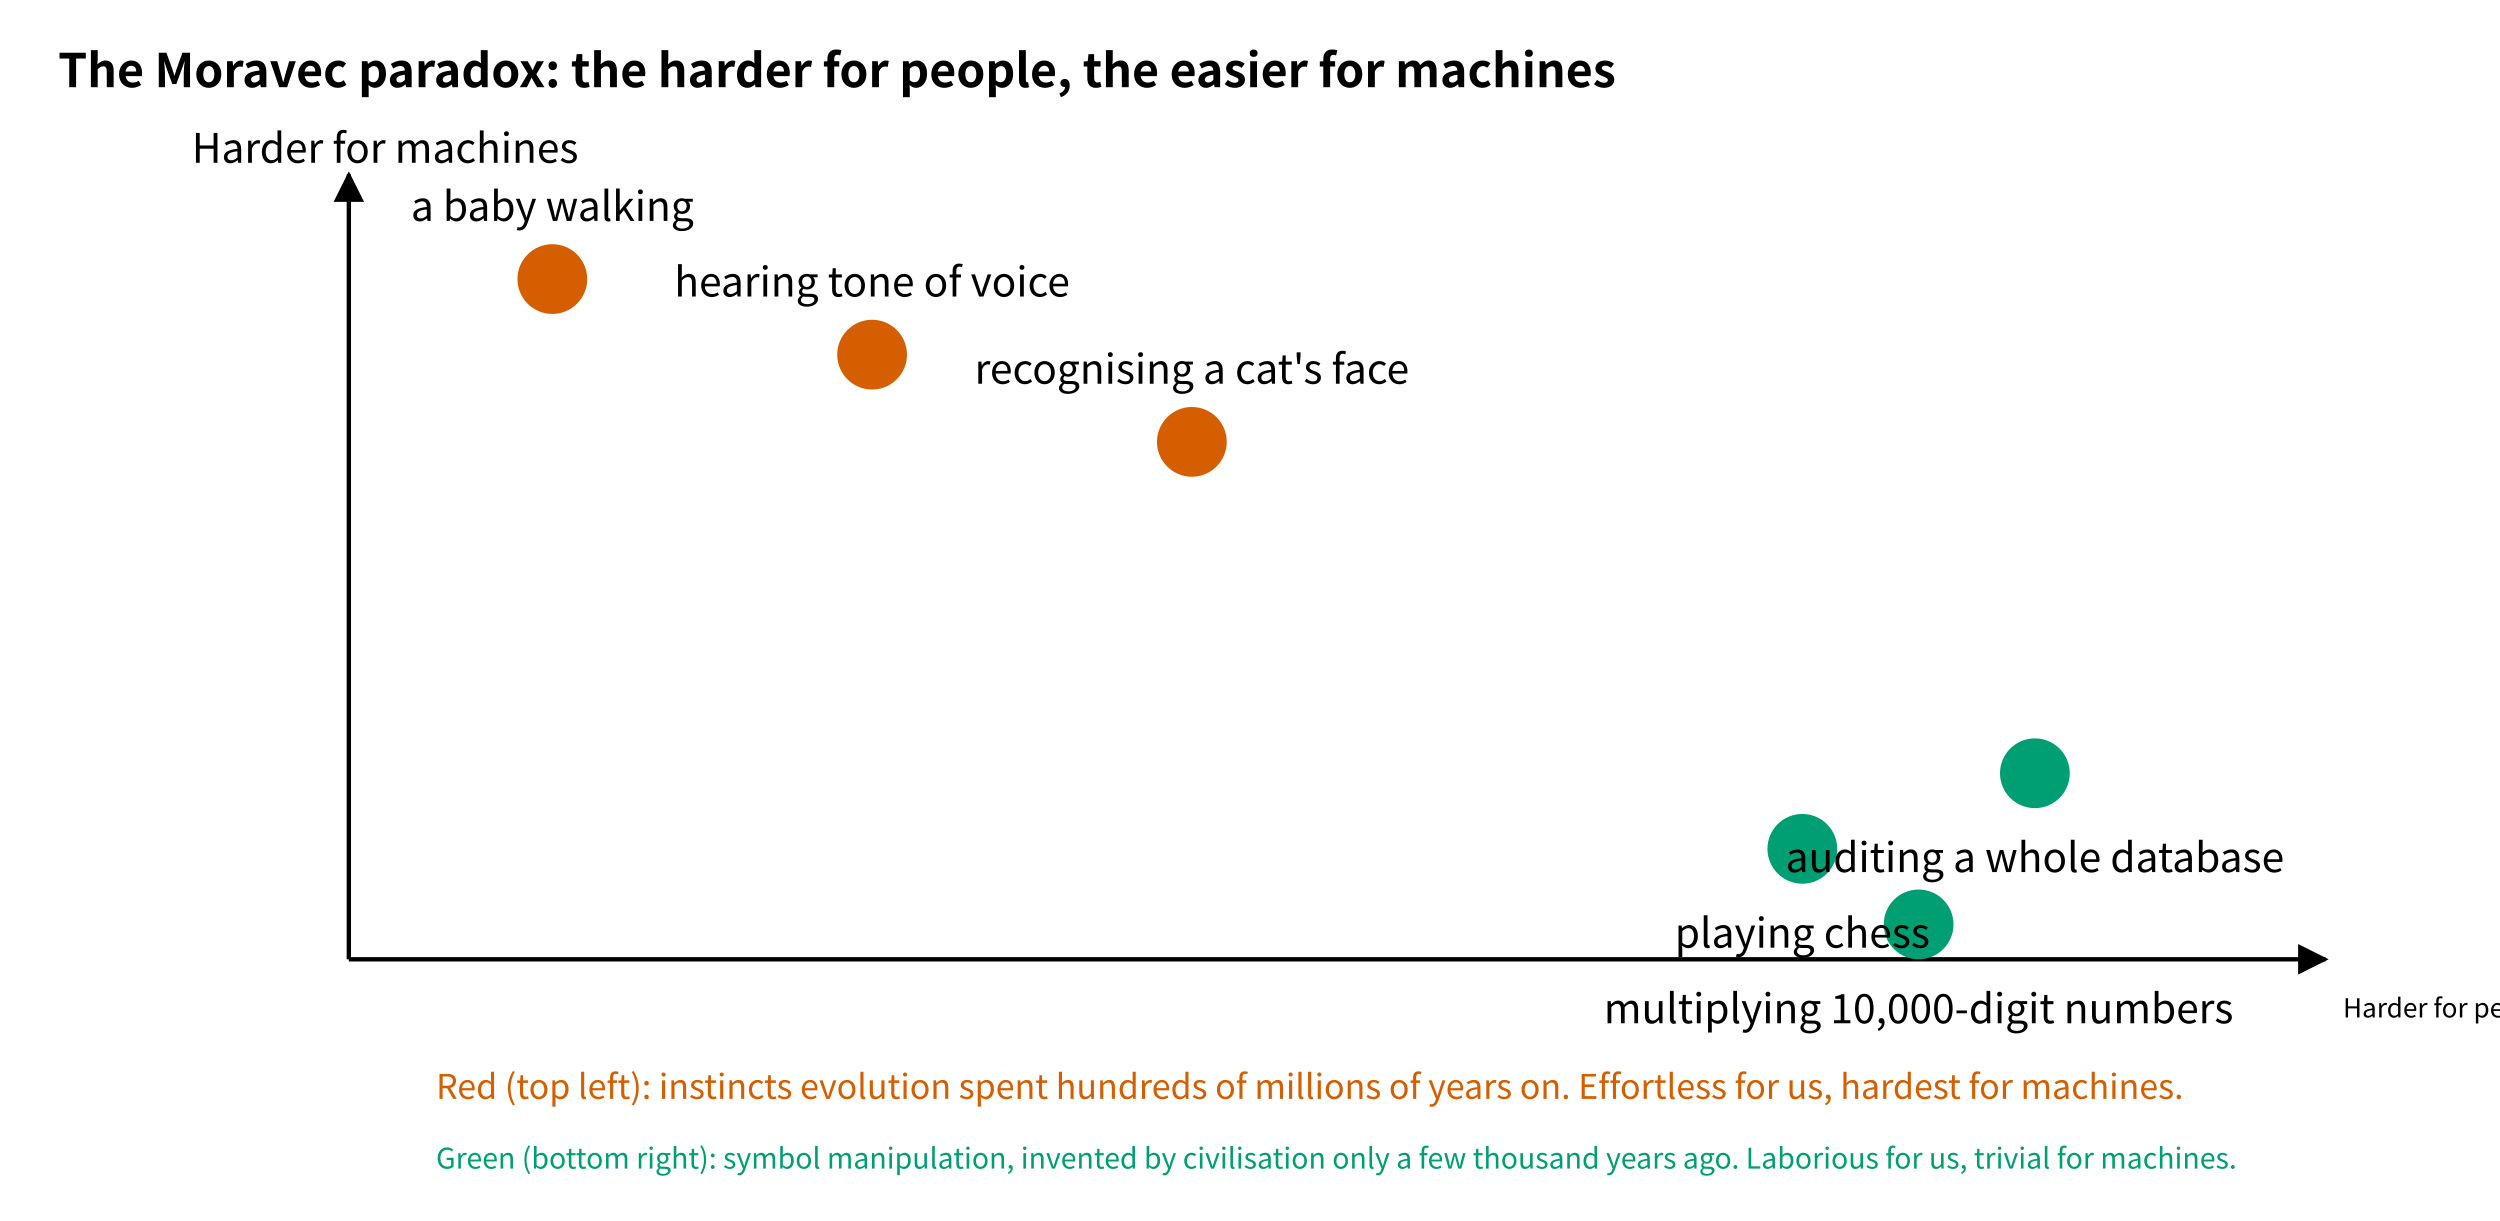
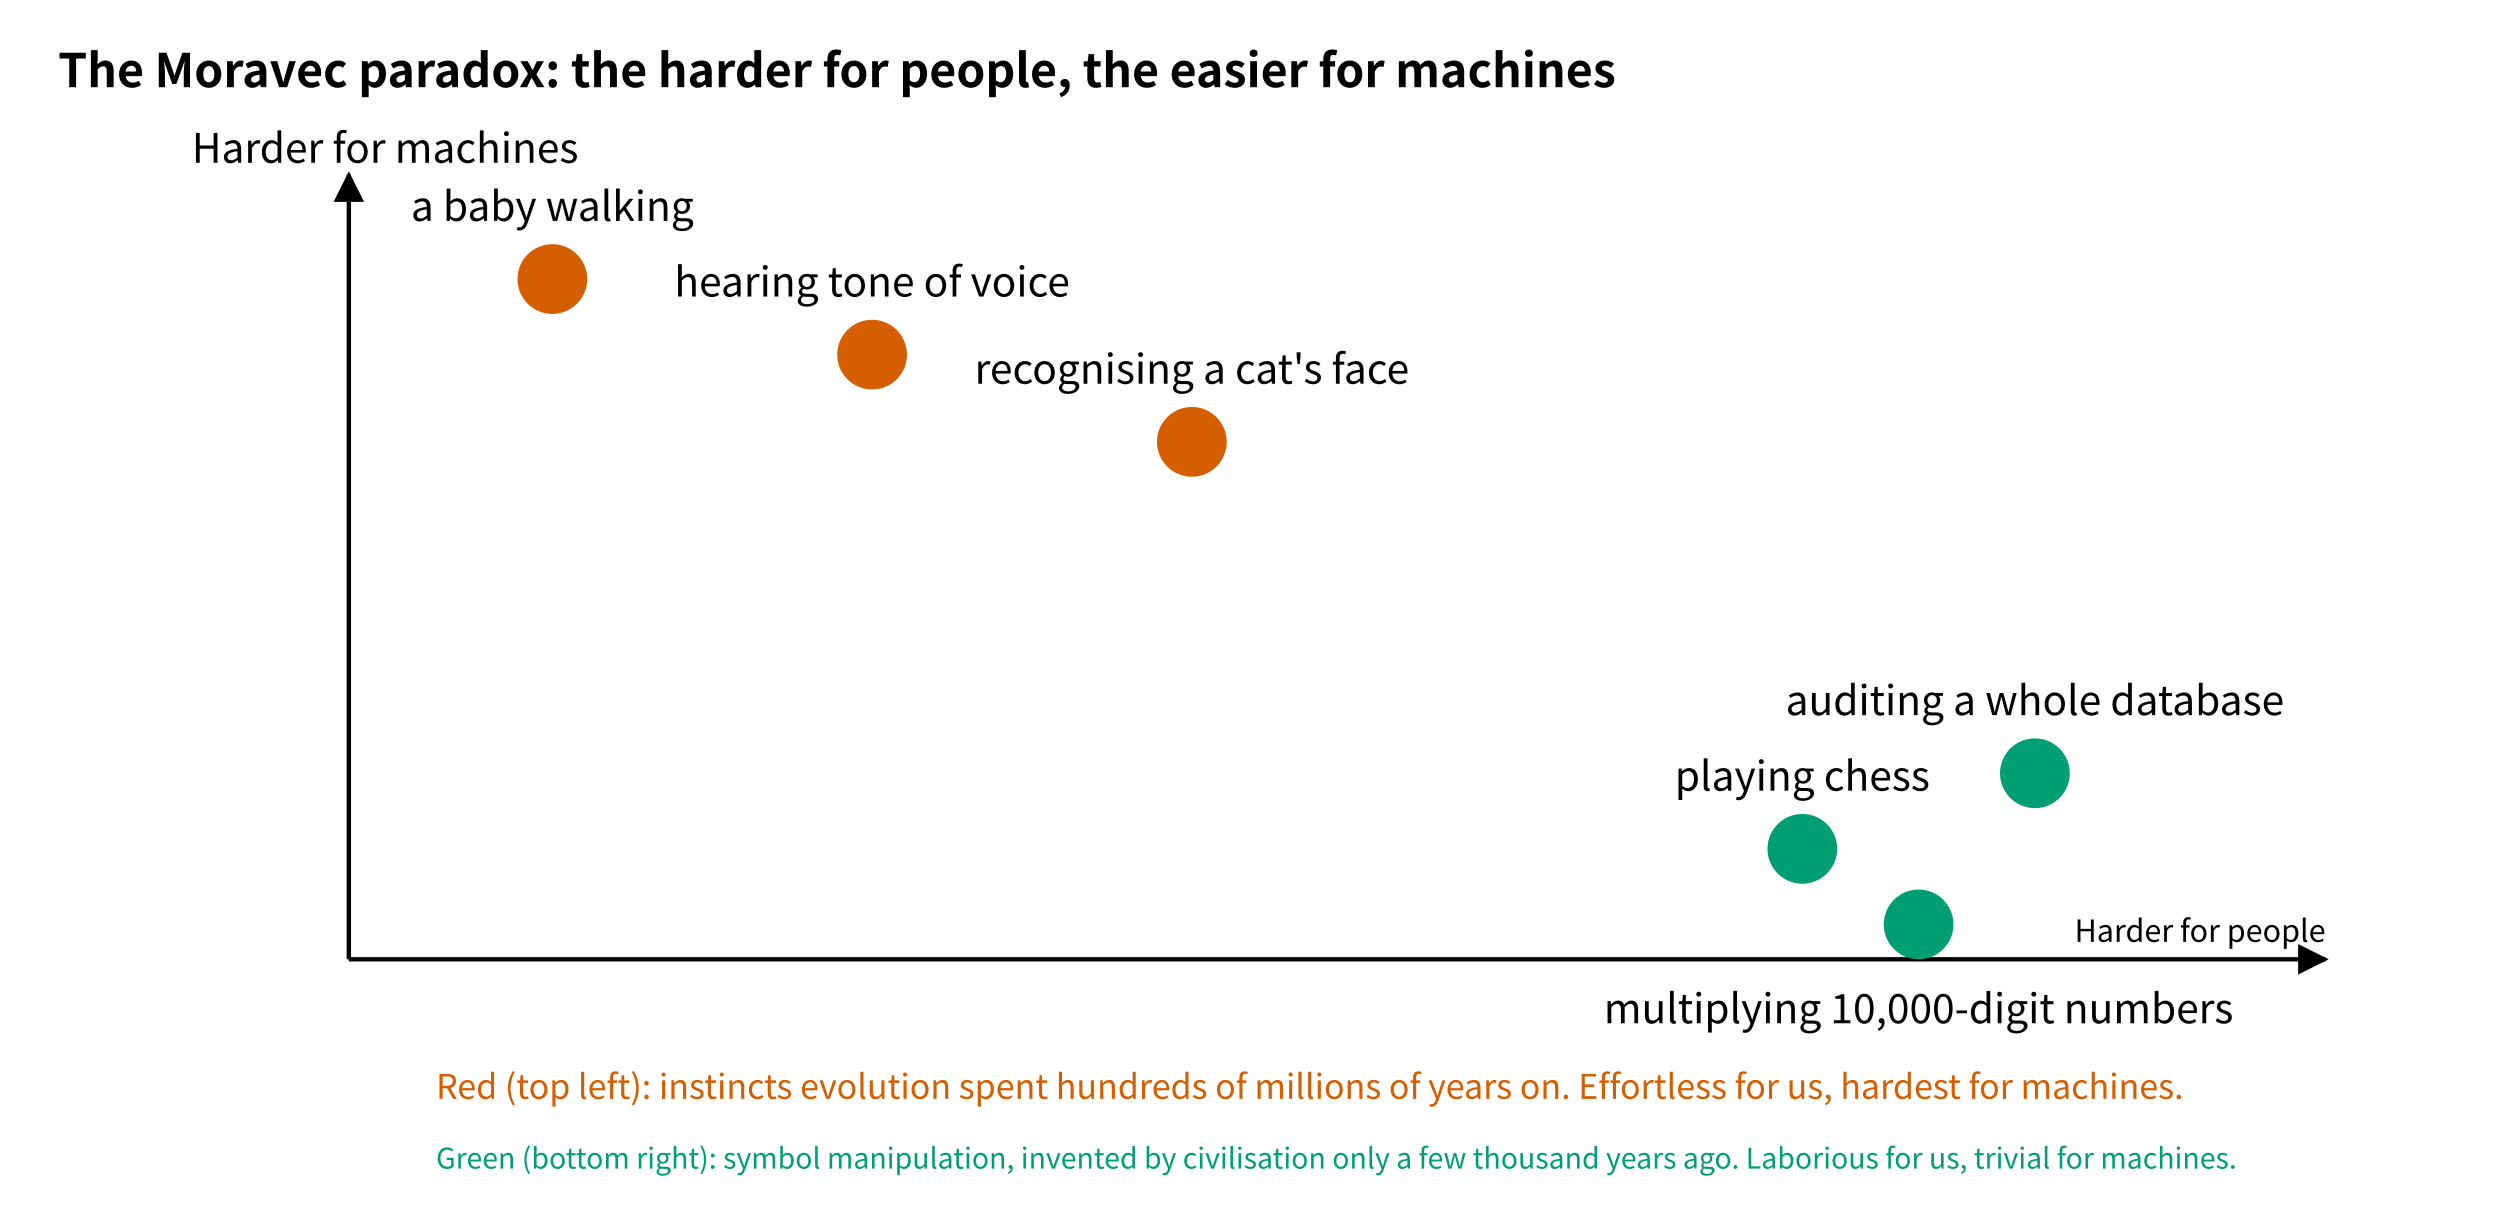
<svg xmlns="http://www.w3.org/2000/svg" width="860" height="420" viewBox="0 0 860 420">
  <defs>
    <marker id="arr" viewBox="0 0 10 10" refX="9" refY="5" markerWidth="7" markerHeight="7" orient="auto-start-reverse">
      <path d="M 0 0 L 10 5 L 0 10 z" fill="#000000" />
    </marker>
  </defs>
  <text x="20" y="30" font-size="16" font-weight="bold" fill="#000000" font-family="Noto Sans CJK SC, sans-serif">The Moravec paradox: the harder for people, the easier for machines</text>
  <line x1="120" y1="330" x2="800" y2="330" stroke="#000000" stroke-width="1.5" marker-end="url(#arr)" />
  <line x1="120" y1="330" x2="120" y2="60" stroke="#000000" stroke-width="1.5" marker-end="url(#arr)" />
-   <text x="806" y="350" font-size="9.0" fill="#000000" font-family="Noto Sans CJK SC, sans-serif">Harder for people</text>
+   <text x="800" text-anchor="end" y="324" font-size="10.5" fill="#000000" font-family="Noto Sans CJK SC, sans-serif">Harder for people</text>
  <text x="66" y="56" font-size="14" fill="#000000" font-family="Noto Sans CJK SC, sans-serif">Harder for machines</text>
  <circle cx="190" cy="96" r="12" fill="#D55E00" />
  <circle cx="300" cy="122" r="12" fill="#D55E00" />
  <circle cx="410" cy="152" r="12" fill="#D55E00" />
  <circle cx="620" cy="292" r="12" fill="#009E73" />
  <circle cx="700" cy="266" r="12" fill="#009E73" />
  <circle cx="660" cy="318" r="12" fill="#009E73" />
  <text x="190" y="76" font-size="14" text-anchor="middle" fill="#000000" font-family="Noto Sans CJK SC, sans-serif">a baby walking</text>
  <text x="300" y="102" font-size="14" text-anchor="middle" fill="#000000" font-family="Noto Sans CJK SC, sans-serif">hearing tone of voice</text>
  <text x="410" y="132" font-size="14" text-anchor="middle" fill="#000000" font-family="Noto Sans CJK SC, sans-serif">recognising a cat's face</text>
-   <text x="620" y="326" font-size="14" text-anchor="middle" fill="#000000" font-family="Noto Sans CJK SC, sans-serif">playing chess</text>
-   <text x="700" y="300" font-size="14" text-anchor="middle" fill="#000000" font-family="Noto Sans CJK SC, sans-serif">auditing a whole database</text>
+   <text x="620" y="272" font-size="14" text-anchor="middle" fill="#000000" font-family="Noto Sans CJK SC, sans-serif">playing chess</text>
+   <text x="700" y="246" font-size="14" text-anchor="middle" fill="#000000" font-family="Noto Sans CJK SC, sans-serif">auditing a whole database</text>
  <text x="660" y="352" font-size="14" text-anchor="middle" fill="#000000" font-family="Noto Sans CJK SC, sans-serif">multiplying 10,000-digit numbers</text>
  <g font-size="14" font-family="Noto Sans CJK SC, sans-serif" fill="#000000">
    <text x="150" y="378" fill="#D55E00" font-size="11.7">Red (top left): instincts evolution spent hundreds of millions of years on. Effortless for us, hardest for machines.</text>
    <text x="150" y="402" fill="#009E73" font-size="9.8">Green (bottom right): symbol manipulation, invented by civilisation only a few thousand years ago. Laborious for us, trivial for machines.</text>
  </g>
</svg>
